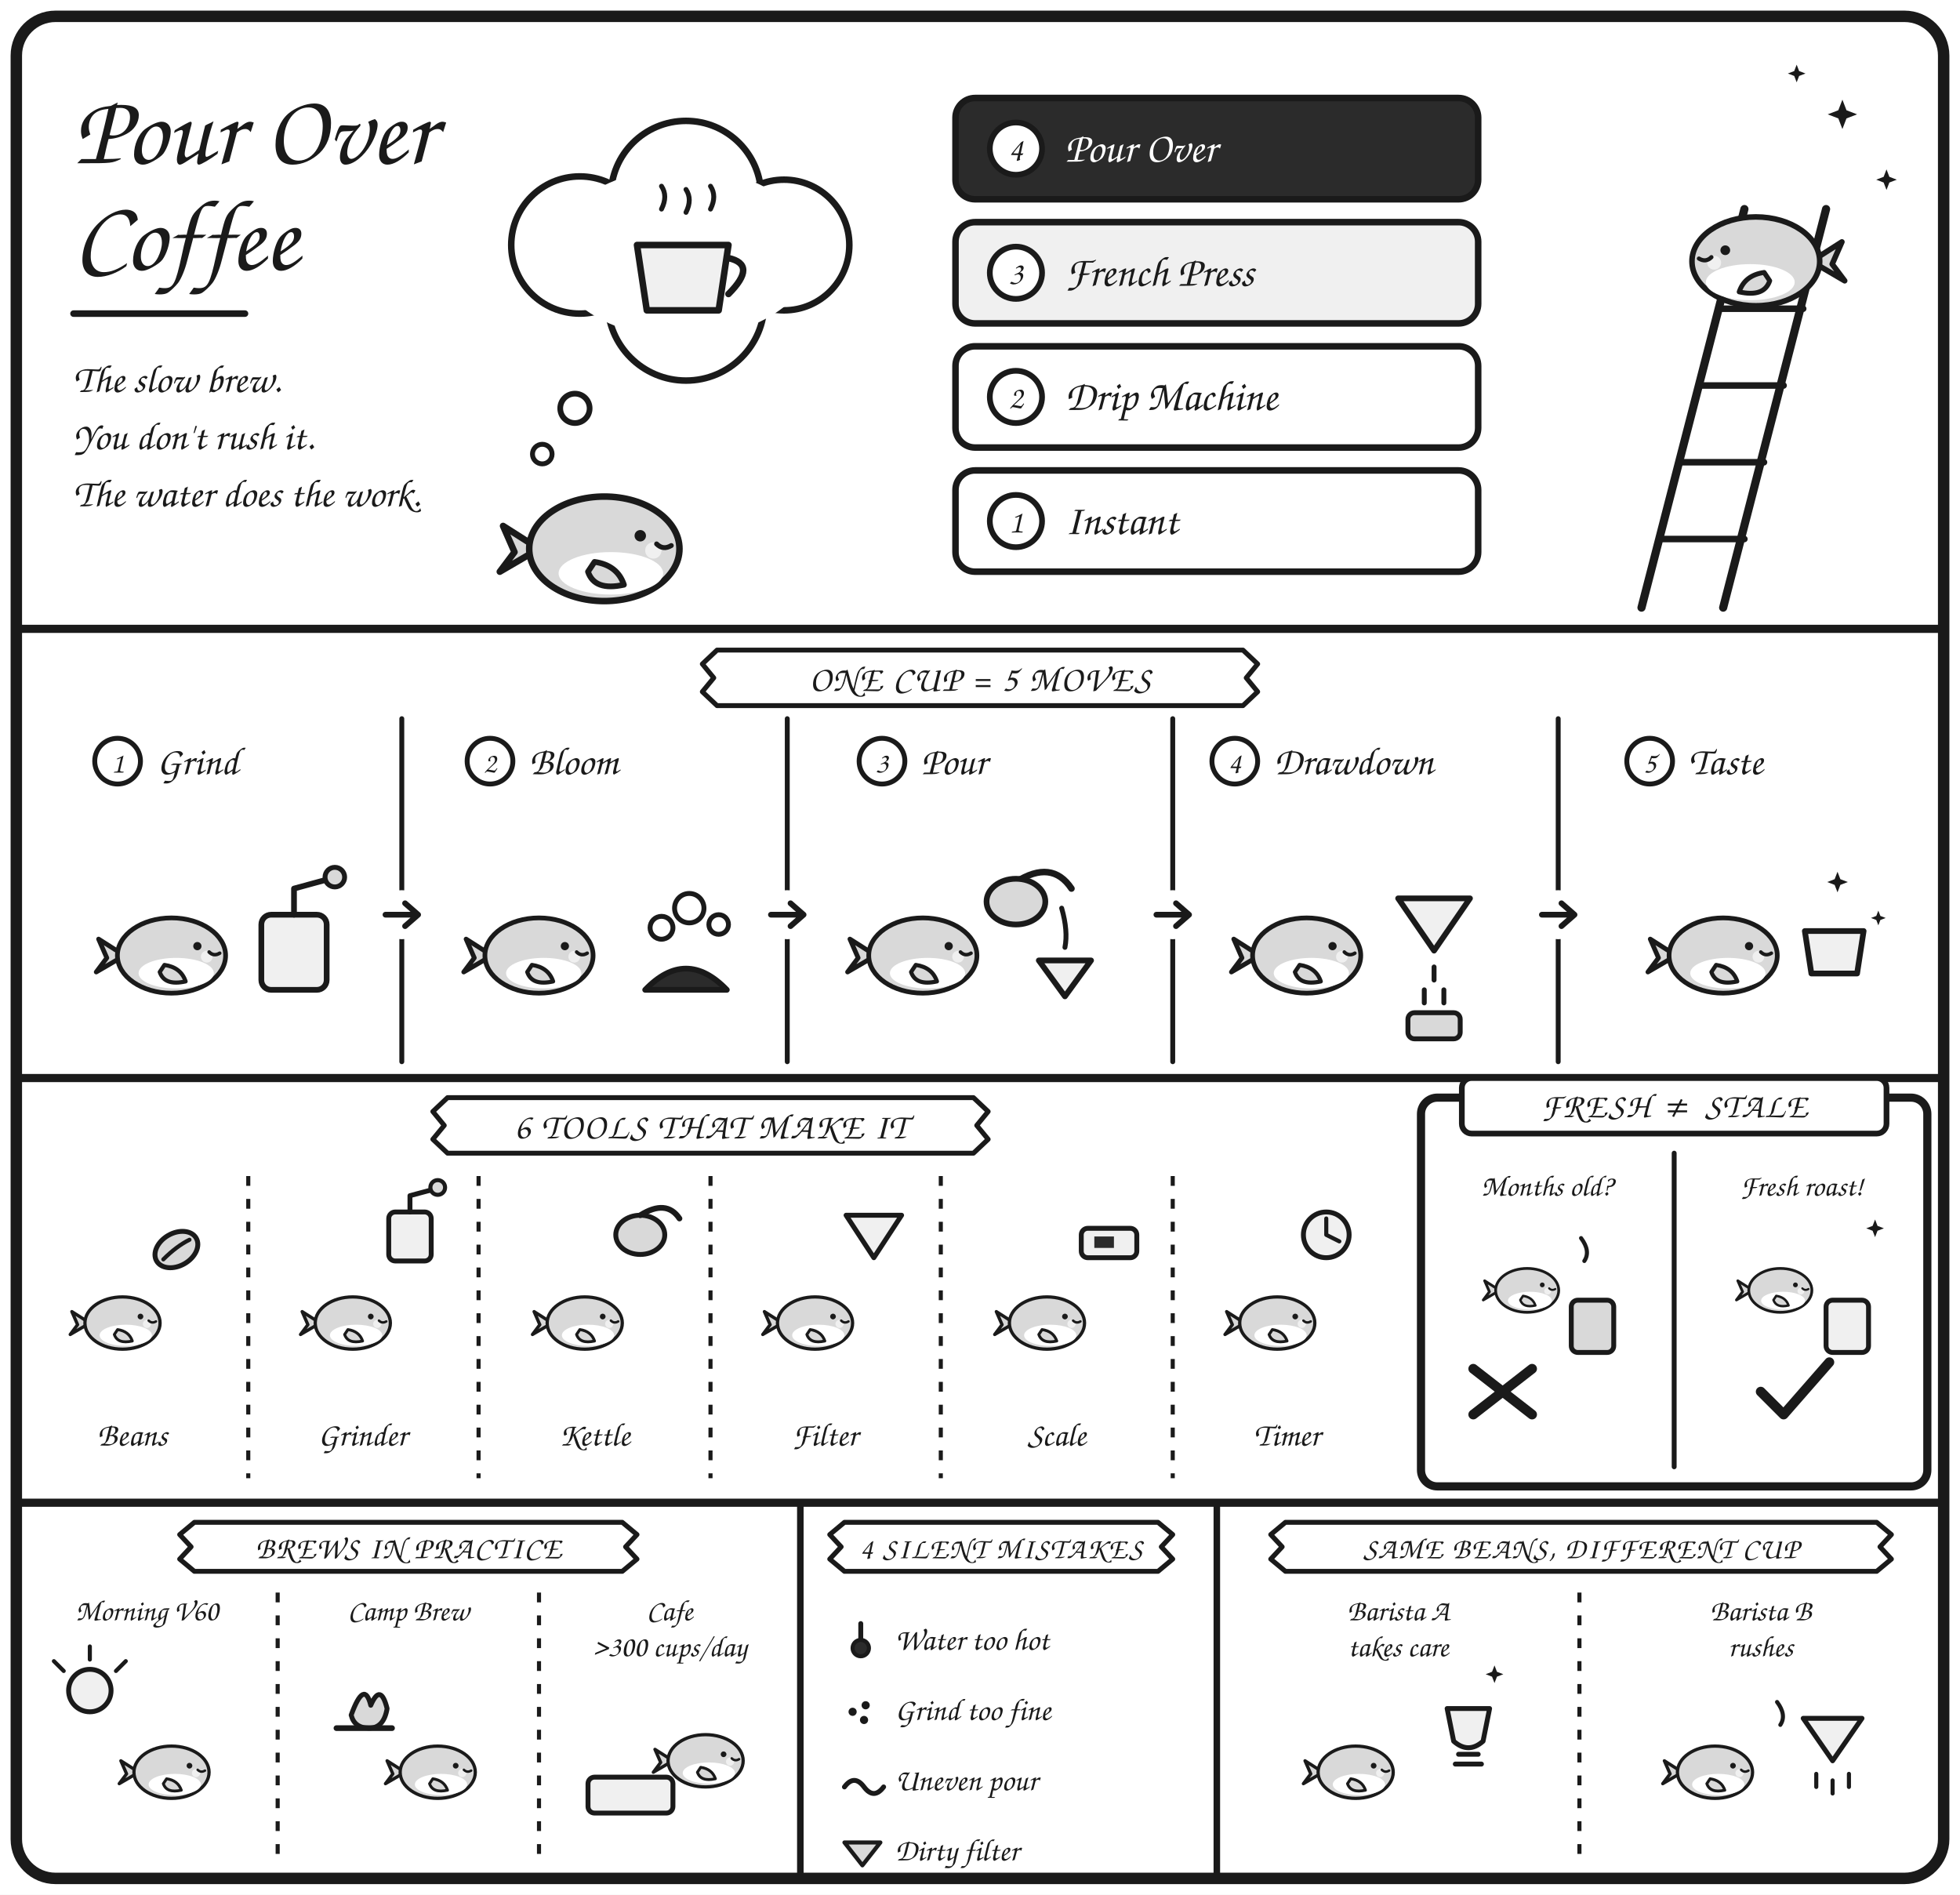
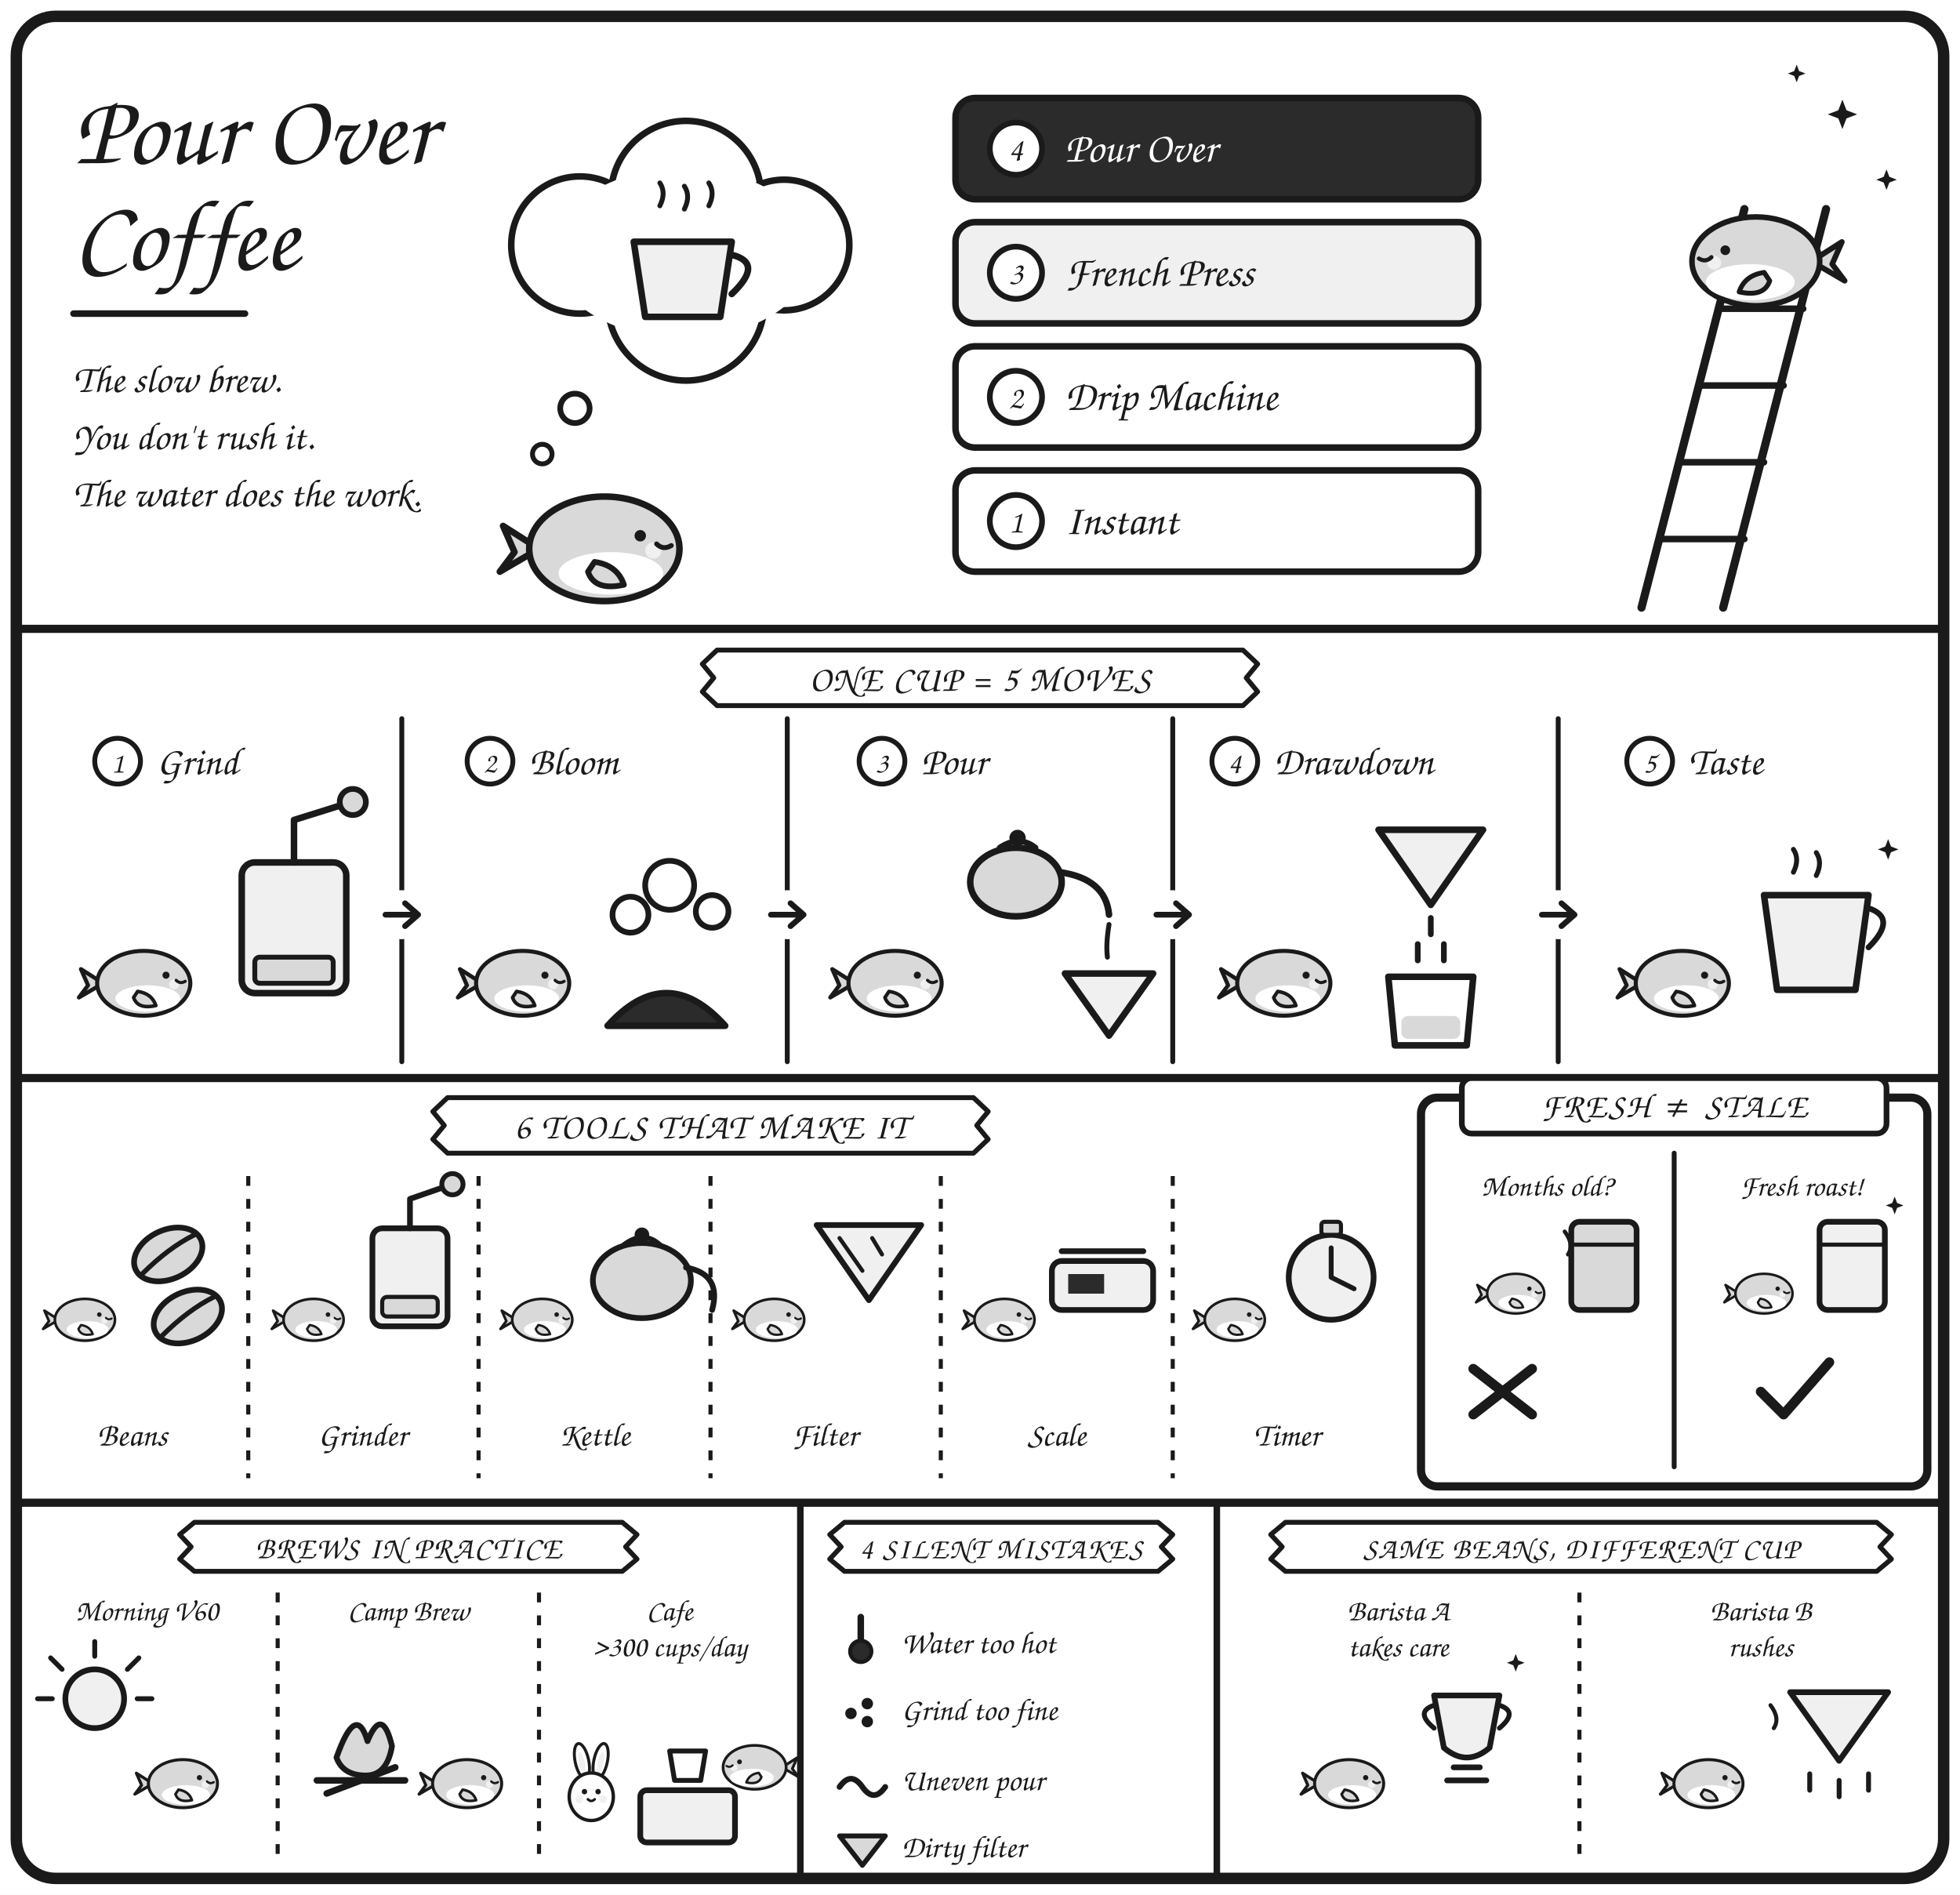
<svg xmlns="http://www.w3.org/2000/svg" xmlns:xlink="http://www.w3.org/1999/xlink" viewBox="0 0 1200 1160" width="1200" height="1160">
  <style>
    text { font-family: 'Patrick Hand', 'Comic Neue', 'Gaegu', cursive; fill: #1A1A1A; }
    .stroke { stroke: #1A1A1A; stroke-linecap: round; stroke-linejoin: round; }
  </style>
  <defs>
    <g id="whale">
      <path class="stroke" d="M -40 0 L -62 -14 L -55 2 L -64 14 Z" fill="#D9D9D9" stroke-width="4" />
      <ellipse class="stroke" cx="0" cy="0" rx="46" ry="32" fill="#D9D9D9" stroke-width="4" />
      <ellipse cx="4" cy="15" rx="32" ry="13" fill="#FFFFFF" />
      <path class="stroke" d="M -6 8 q 14 2 18 14 q -18 4 -22 -8 z" fill="#D9D9D9" stroke-width="3.5" />
      <circle cx="22" cy="-8" r="3.5" fill="#1A1A1A" />
      <circle cx="30" cy="1" r="5" fill="#F0F0F0" />
      <path class="stroke" d="M 32 -3 q 4 4 9 1" fill="none" stroke-width="3" />
    </g>
+     <g id="rabbit">
+       <ellipse class="stroke" cx="-11" cy="-42" rx="8" ry="21" transform="rotate(-12 -11 -42)" fill="#FFFFFF" stroke-width="3.5" />
+       <ellipse cx="-11" cy="-40" rx="3.5" ry="13" transform="rotate(-12 -11 -40)" fill="#F0F0F0" />
+       <ellipse class="stroke" cx="11" cy="-42" rx="8" ry="21" transform="rotate(12 11 -42)" fill="#FFFFFF" stroke-width="3.5" />
+       <ellipse cx="11" cy="-40" rx="3.5" ry="13" transform="rotate(12 11 -40)" fill="#F0F0F0" />
+       <ellipse class="stroke" cx="0" cy="0" rx="26" ry="28" fill="#FFFFFF" stroke-width="4" />
+       <circle cx="-8" cy="-6" r="3.2" fill="#1A1A1A" />
+       <circle cx="8" cy="-6" r="3.2" fill="#1A1A1A" />
+       <circle cx="-14" cy="3" r="4.5" fill="#F0F0F0" />
+       <circle cx="14" cy="3" r="4.5" fill="#F0F0F0" />
+       <path class="stroke" d="M -4 3 q 4 4 8 0" fill="none" stroke-width="3" />
+     </g>
    <path id="spark" d="M 0 -9 L 2.5 -2.5 L 9 0 L 2.5 2.5 L 0 9 L -2.5 2.5 L -9 0 L -2.5 -2.5 Z" fill="#1A1A1A" />
  </defs>
  <rect x="0" y="0" width="1200" height="1160" fill="#FFFFFF" />
  <text x="45" y="100" font-size="62">Pour Over</text>
  <text x="45" y="165" font-size="62">Coffee</text>
  <line class="stroke" x1="45" y1="192" x2="150" y2="192" stroke-width="4" />
  <text x="45" y="240" font-size="24">The slow brew.</text>
  <text x="45" y="275" font-size="24">You don't rush it.</text>
  <text x="45" y="310" font-size="24">The water does the work.</text>
  <g>
    <circle class="stroke" cx="355" cy="150" r="42" fill="#FFFFFF" stroke-width="4" />
    <circle class="stroke" cx="420" cy="120" r="46" fill="#FFFFFF" stroke-width="4" />
    <circle class="stroke" cx="480" cy="150" r="40" fill="#FFFFFF" stroke-width="4" />
    <circle class="stroke" cx="420" cy="185" r="48" fill="#FFFFFF" stroke-width="4" />
    <ellipse cx="418" cy="155" rx="80" ry="52" fill="#FFFFFF" />
-     <path class="stroke" d="M 390 150 L 396 190 L 440 190 L 446 150 Z" fill="#F0F0F0" stroke-width="4" />
-     <path class="stroke" d="M 446 158 q 18 4 0 22" fill="none" stroke-width="4" />
-     <path class="stroke" d="M 405 128 q 4 -8 0 -14 M 420 130 q 4 -8 0 -14 M 435 128 q 4 -8 0 -14" fill="none" stroke-width="3" />
+     <path class="stroke" d="M 388 148 L 395 194 L 441 194 L 448 148 Z" fill="#F0F0F0" stroke-width="4" />
+     <path class="stroke" d="M 448 156 q 20 5 0 24" fill="none" stroke-width="4" />
+     <path class="stroke" d="M 404 126 q 4 -8 0 -14 M 419 128 q 4 -8 0 -14 M 434 126 q 4 -8 0 -14" fill="none" stroke-width="3" />
    <circle class="stroke" cx="352" cy="250" r="9" fill="#FFFFFF" stroke-width="3.5" />
    <circle class="stroke" cx="332" cy="278" r="6" fill="#FFFFFF" stroke-width="3" />
  </g>
  <use xlink:href="#whale" transform="translate(370,336) scale(1.0)" />
  <g>
    <rect class="stroke" x="585" y="60" width="320" height="62" rx="12" fill="#2B2B2B" stroke-width="4" />
    <circle class="stroke" cx="622" cy="91" r="16" fill="#FFFFFF" stroke-width="3.5" />
    <text x="622" y="98" font-size="20" text-anchor="middle">4</text>
    <text x="652" y="99" font-size="26" style="fill:#FFFFFF">Pour Over</text>
    <rect class="stroke" x="585" y="136" width="320" height="62" rx="12" fill="#F0F0F0" stroke-width="4" />
    <circle class="stroke" cx="622" cy="167" r="16" fill="#FFFFFF" stroke-width="3.5" />
    <text x="622" y="174" font-size="20" text-anchor="middle">3</text>
    <text x="652" y="175" font-size="26">French Press</text>
    <rect class="stroke" x="585" y="212" width="320" height="62" rx="12" fill="#FFFFFF" stroke-width="4" />
    <circle class="stroke" cx="622" cy="243" r="16" fill="#FFFFFF" stroke-width="3.5" />
    <text x="622" y="250" font-size="20" text-anchor="middle">2</text>
    <text x="652" y="251" font-size="26">Drip Machine</text>
    <rect class="stroke" x="585" y="288" width="320" height="62" rx="12" fill="#FFFFFF" stroke-width="4" />
    <circle class="stroke" cx="622" cy="319" r="16" fill="#FFFFFF" stroke-width="3.5" />
    <text x="622" y="326" font-size="20" text-anchor="middle">1</text>
    <text x="652" y="327" font-size="26">Instant</text>
  </g>
  <g>
    <line class="stroke" x1="1005" y1="372" x2="1068" y2="128" stroke-width="5" />
    <line class="stroke" x1="1055" y1="372" x2="1118" y2="128" stroke-width="5" />
    <line class="stroke" x1="1018" y1="330" x2="1068" y2="330" stroke-width="4" />
    <line class="stroke" x1="1030" y1="283" x2="1080" y2="283" stroke-width="4" />
    <line class="stroke" x1="1042" y1="236" x2="1092" y2="236" stroke-width="4" />
    <line class="stroke" x1="1054" y1="189" x2="1104" y2="189" stroke-width="4" />
    <use xlink:href="#whale" transform="translate(1075,160) scale(-0.85,0.85)" />
    <use xlink:href="#spark" transform="translate(1128,70)" />
    <use xlink:href="#spark" transform="translate(1155,110) scale(0.7)" />
    <use xlink:href="#spark" transform="translate(1100,45) scale(0.6)" />
  </g>
  <line class="stroke" x1="10" y1="385" x2="1190" y2="385" stroke-width="5" />
  <g>
    <path class="stroke" d="M 439 398 L 761 398 L 770 406.5 L 763 415 L 770 423.5 L 761 432 L 439 432 L 430 423.5 L 437 415 L 430 406.5 Z" fill="#FFFFFF" stroke-width="3" />
    <text x="600" y="423" font-size="22" text-anchor="middle" letter-spacing="1">ONE CUP = 5 MOVES</text>
  </g>
  <line class="stroke" x1="246" y1="440" x2="246" y2="650" stroke-width="3" />
  <line class="stroke" x1="482" y1="440" x2="482" y2="650" stroke-width="3" />
  <line class="stroke" x1="718" y1="440" x2="718" y2="650" stroke-width="3" />
  <line class="stroke" x1="954" y1="440" x2="954" y2="650" stroke-width="3" />
  <g font-size="24">
    <circle class="stroke" cx="72" cy="466" r="14" fill="#FFFFFF" stroke-width="3" />
    <text x="72" y="473" font-size="18" text-anchor="middle">1</text>
    <text x="96" y="474">Grind</text>
    <circle class="stroke" cx="300" cy="466" r="14" fill="#FFFFFF" stroke-width="3" />
    <text x="300" y="473" font-size="18" text-anchor="middle">2</text>
    <text x="324" y="474">Bloom</text>
    <circle class="stroke" cx="540" cy="466" r="14" fill="#FFFFFF" stroke-width="3" />
    <text x="540" y="473" font-size="18" text-anchor="middle">3</text>
    <text x="564" y="474">Pour</text>
    <circle class="stroke" cx="756" cy="466" r="14" fill="#FFFFFF" stroke-width="3" />
    <text x="756" y="473" font-size="18" text-anchor="middle">4</text>
    <text x="780" y="474">Drawdown</text>
    <circle class="stroke" cx="1010" cy="466" r="14" fill="#FFFFFF" stroke-width="3" />
    <text x="1010" y="473" font-size="18" text-anchor="middle">5</text>
    <text x="1034" y="474">Taste</text>
  </g>
-   <use xlink:href="#whale" transform="translate(105,585) scale(0.72)" />
-   <rect class="stroke" x="160" y="560" width="40" height="46" rx="6" fill="#F0F0F0" stroke-width="3.5" />
-   <path class="stroke" d="M 180 560 L 180 544 L 202 538" fill="none" stroke-width="3.5" />
-   <circle class="stroke" cx="205" cy="537" r="6" fill="#D9D9D9" stroke-width="3" />
-   <use xlink:href="#whale" transform="translate(330,585) scale(0.72)" />
-   <path class="stroke" d="M 395 606 q 25 -26 50 0 Z" fill="#2B2B2B" stroke-width="3.5" />
-   <circle class="stroke" cx="405" cy="568" r="7" fill="#FFFFFF" stroke-width="3" />
-   <circle class="stroke" cx="422" cy="556" r="9" fill="#FFFFFF" stroke-width="3" />
-   <circle class="stroke" cx="440" cy="566" r="6" fill="#FFFFFF" stroke-width="3" />
-   <use xlink:href="#whale" transform="translate(565,585) scale(0.72)" />
-   <path class="stroke" d="M 622 540 q 22 -14 34 4" fill="none" stroke-width="4" />
-   <ellipse class="stroke" cx="622" cy="552" rx="18" ry="14" fill="#D9D9D9" stroke-width="3.5" />
-   <path class="stroke" d="M 650 556 q 4 14 2 24" fill="none" stroke-width="3" />
-   <path class="stroke" d="M 636 588 L 668 588 L 652 610 Z" fill="#F0F0F0" stroke-width="3.5" />
-   <use xlink:href="#whale" transform="translate(800,585) scale(0.72)" />
-   <path class="stroke" d="M 856 550 L 900 550 L 878 582 Z" fill="#F0F0F0" stroke-width="3.5" />
-   <path class="stroke" d="M 878 592 l 0 8 M 872 606 l 0 8 M 884 606 l 0 8" stroke-width="3" />
-   <rect class="stroke" x="862" y="620" width="32" height="16" rx="4" fill="#D9D9D9" stroke-width="3" />
-   <use xlink:href="#whale" transform="translate(1055,585) scale(0.72)" />
-   <path class="stroke" d="M 1105 570 L 1109 596 L 1137 596 L 1141 570 Z" fill="#F0F0F0" stroke-width="3.5" />
-   <use xlink:href="#spark" transform="translate(1125,540) scale(0.7)" />
-   <use xlink:href="#spark" transform="translate(1150,562) scale(0.5)" />
+   <use xlink:href="#whale" transform="translate(88,602) scale(0.62)" />
+   <rect class="stroke" x="148" y="528" width="64" height="80" rx="8" fill="#F0F0F0" stroke-width="4" />
+   <rect class="stroke" x="156" y="586" width="48" height="16" rx="3" fill="#D9D9D9" stroke-width="3" />
+   <path class="stroke" d="M 180 528 L 180 502 L 212 492" fill="none" stroke-width="4" />
+   <circle class="stroke" cx="216" cy="491" r="8" fill="#D9D9D9" stroke-width="3.5" />
+   <use xlink:href="#whale" transform="translate(320,602) scale(0.62)" />
+   <path class="stroke" d="M 372 628 q 36 -40 72 0 Z" fill="#2B2B2B" stroke-width="4" />
+   <circle class="stroke" cx="386" cy="560" r="11" fill="#FFFFFF" stroke-width="3.5" />
+   <circle class="stroke" cx="410" cy="542" r="15" fill="#FFFFFF" stroke-width="3.5" />
+   <circle class="stroke" cx="436" cy="558" r="10" fill="#FFFFFF" stroke-width="3.5" />
+   <use xlink:href="#whale" transform="translate(548,602) scale(0.62)" />
+   <ellipse class="stroke" cx="622" cy="540" rx="28" ry="21" fill="#D9D9D9" stroke-width="4" />
+   <path class="stroke" d="M 612 519 q 12 -8 22 0" fill="none" stroke-width="3.5" />
+   <circle class="stroke" cx="623" cy="513" r="4" fill="#1A1A1A" stroke-width="2" />
+   <path class="stroke" d="M 649 534 q 28 4 30 26" fill="none" stroke-width="4" />
+   <path class="stroke" d="M 679 566 q -2 12 -1 20" fill="none" stroke-width="3" />
+   <path class="stroke" d="M 652 596 L 706 596 L 679 634 Z" fill="#F0F0F0" stroke-width="4" />
+   <use xlink:href="#whale" transform="translate(786,602) scale(0.62)" />
+   <path class="stroke" d="M 844 508 L 908 508 L 876 554 Z" fill="#F0F0F0" stroke-width="4" />
+   <path class="stroke" d="M 876 562 l 0 10 M 868 578 l 0 10 M 884 578 l 0 10" stroke-width="3.5" />
+   <path class="stroke" d="M 850 598 L 902 598 L 898 640 L 854 640 Z" fill="#FFFFFF" stroke-width="4" />
+   <rect x="858" y="622" width="36" height="14" rx="4" fill="#D9D9D9" />
+   <use xlink:href="#whale" transform="translate(1030,602) scale(0.62)" />
+   <path class="stroke" d="M 1080 548 L 1088 606 L 1136 606 L 1144 548 Z" fill="#F0F0F0" stroke-width="4" />
+   <path class="stroke" d="M 1144 556 q 18 6 0 24" fill="none" stroke-width="3.5" />
+   <path class="stroke" d="M 1098 534 q 4 -8 0 -14 M 1112 536 q 4 -8 0 -14" fill="none" stroke-width="3" />
+   <use xlink:href="#spark" transform="translate(1156,520) scale(0.7)" />
  <g>
    <circle cx="246" cy="560" r="15" fill="#FFFFFF" />
    <path class="stroke" d="M 236 560 L 254 560 M 248 553 L 256 560 L 248 567" fill="none" stroke-width="3.5" />
    <circle cx="482" cy="560" r="15" fill="#FFFFFF" />
    <path class="stroke" d="M 472 560 L 490 560 M 484 553 L 492 560 L 484 567" fill="none" stroke-width="3.5" />
    <circle cx="718" cy="560" r="15" fill="#FFFFFF" />
    <path class="stroke" d="M 708 560 L 726 560 M 720 553 L 728 560 L 720 567" fill="none" stroke-width="3.5" />
    <circle cx="954" cy="560" r="15" fill="#FFFFFF" />
    <path class="stroke" d="M 944 560 L 962 560 M 956 553 L 964 560 L 956 567" fill="none" stroke-width="3.5" />
  </g>
  <line class="stroke" x1="10" y1="660" x2="1190" y2="660" stroke-width="5" />
  <g>
    <path class="stroke" d="M 274 672 L 596 672 L 605 680.5 L 598 689 L 605 697.5 L 596 706 L 274 706 L 265 697.5 L 272 689 L 265 680.5 Z" fill="#FFFFFF" stroke-width="3" />
    <text x="435" y="697" font-size="22" text-anchor="middle" letter-spacing="1">6 TOOLS THAT MAKE IT</text>
  </g>
  <g stroke="#1A1A1A" stroke-width="2.5" stroke-dasharray="6 8">
    <line x1="152" y1="720" x2="152" y2="905" />
    <line x1="293" y1="720" x2="293" y2="905" />
    <line x1="435" y1="720" x2="435" y2="905" />
    <line x1="576" y1="720" x2="576" y2="905" />
    <line x1="718" y1="720" x2="718" y2="905" />
  </g>
-   <use xlink:href="#whale" transform="translate(75,810) scale(0.5)" />
-   <ellipse class="stroke" cx="108" cy="765" rx="14" ry="10" transform="rotate(-30 108 765)" fill="#D9D9D9" stroke-width="3" />
-   <path class="stroke" d="M 100 771 q 8 -8 16 -12" fill="none" stroke-width="2.5" />
+   <use xlink:href="#whale" transform="translate(52,808) scale(0.4)" />
+   <ellipse class="stroke" cx="103" cy="768" rx="22" ry="15" transform="rotate(-25 103 768)" fill="#D9D9D9" stroke-width="3.5" />
+   <path class="stroke" d="M 87 780 q 16 -16 32 -24" fill="none" stroke-width="3" />
+   <ellipse class="stroke" cx="115" cy="806" rx="22" ry="15" transform="rotate(-25 115 806)" fill="#D9D9D9" stroke-width="3.5" />
+   <path class="stroke" d="M 99 818 q 16 -16 32 -24" fill="none" stroke-width="3" />
  <text x="81" y="885" font-size="20" text-anchor="middle">Beans</text>
-   <use xlink:href="#whale" transform="translate(216,810) scale(0.5)" />
-   <rect class="stroke" x="238" y="742" width="26" height="30" rx="4" fill="#F0F0F0" stroke-width="3" />
-   <path class="stroke" d="M 251 742 L 251 732 L 266 728" fill="none" stroke-width="3" />
-   <circle class="stroke" cx="268" cy="727" r="4.5" fill="#D9D9D9" stroke-width="2.5" />
+   <use xlink:href="#whale" transform="translate(192,808) scale(0.4)" />
+   <rect class="stroke" x="228" y="752" width="46" height="60" rx="6" fill="#F0F0F0" stroke-width="3.5" />
+   <rect class="stroke" x="234" y="794" width="34" height="12" rx="3" fill="#D9D9D9" stroke-width="2.5" />
+   <path class="stroke" d="M 251 752 L 251 734 L 274 726" fill="none" stroke-width="3.5" />
+   <circle class="stroke" cx="277" cy="725" r="6.5" fill="#D9D9D9" stroke-width="3" />
  <text x="222" y="885" font-size="20" text-anchor="middle">Grinder</text>
-   <use xlink:href="#whale" transform="translate(358,810) scale(0.5)" />
-   <ellipse class="stroke" cx="392" cy="756" rx="15" ry="12" fill="#D9D9D9" stroke-width="3" />
-   <path class="stroke" d="M 392 744 q 16 -10 24 2" fill="none" stroke-width="3.5" />
+   <use xlink:href="#whale" transform="translate(332,808) scale(0.4)" />
+   <ellipse class="stroke" cx="393" cy="784" rx="30" ry="23" fill="#D9D9D9" stroke-width="3.5" />
+   <path class="stroke" d="M 382 762 q 12 -9 22 0" fill="none" stroke-width="3" />
+   <circle class="stroke" cx="393" cy="756" r="3.5" fill="#1A1A1A" stroke-width="2" />
+   <path class="stroke" d="M 420 776 q 22 4 16 26" fill="none" stroke-width="3.5" />
  <text x="364" y="885" font-size="20" text-anchor="middle">Kettle</text>
-   <use xlink:href="#whale" transform="translate(499,810) scale(0.5)" />
-   <path class="stroke" d="M 518 744 L 552 744 L 535 770 Z" fill="#F0F0F0" stroke-width="3" />
+   <use xlink:href="#whale" transform="translate(474,808) scale(0.4)" />
+   <path class="stroke" d="M 500 750 L 564 750 L 532 796 Z" fill="#F0F0F0" stroke-width="3.5" />
+   <path class="stroke" d="M 514 758 L 528 778 M 534 758 L 540 768" fill="none" stroke-width="2.5" />
  <text x="505" y="885" font-size="20" text-anchor="middle">Filter</text>
-   <use xlink:href="#whale" transform="translate(641,810) scale(0.5)" />
-   <rect class="stroke" x="662" y="752" width="34" height="18" rx="4" fill="#F0F0F0" stroke-width="3" />
-   <rect x="670" y="757" width="12" height="7" fill="#2B2B2B" />
+   <use xlink:href="#whale" transform="translate(615,808) scale(0.4)" />
+   <rect class="stroke" x="644" y="772" width="62" height="30" rx="6" fill="#F0F0F0" stroke-width="3.5" />
+   <rect x="654" y="780" width="22" height="12" fill="#2B2B2B" />
+   <line class="stroke" x1="650" y1="766" x2="700" y2="766" stroke-width="3.5" />
  <text x="647" y="885" font-size="20" text-anchor="middle">Scale</text>
-   <use xlink:href="#whale" transform="translate(782,810) scale(0.5)" />
-   <circle class="stroke" cx="812" cy="756" r="14" fill="#F0F0F0" stroke-width="3" />
-   <path class="stroke" d="M 812 756 L 812 746 M 812 756 L 820 760" fill="none" stroke-width="2.5" />
+   <use xlink:href="#whale" transform="translate(756,808) scale(0.4)" />
+   <circle class="stroke" cx="815" cy="782" r="26" fill="#F0F0F0" stroke-width="3.5" />
+   <rect class="stroke" x="809" y="748" width="12" height="8" rx="2" fill="#D9D9D9" stroke-width="2.5" />
+   <path class="stroke" d="M 815 782 L 815 764 M 815 782 L 829 789" fill="none" stroke-width="3" />
  <text x="788" y="885" font-size="20" text-anchor="middle">Timer</text>
  <g>
    <rect class="stroke" x="870" y="672" width="310" height="238" rx="10" fill="#FFFFFF" stroke-width="5" />
    <rect class="stroke" x="895" y="660" width="260" height="34" rx="6" fill="#FFFFFF" stroke-width="3.5" />
    <text x="1025" y="684" font-size="21" text-anchor="middle" letter-spacing="1">FRESH ≠ STALE</text>
    <line class="stroke" x1="1025" y1="706" x2="1025" y2="898" stroke-width="3" />
    <text x="947" y="732" font-size="18" text-anchor="middle">Months old?</text>
    <text x="1103" y="732" font-size="18" text-anchor="middle">Fresh roast!</text>
-     <use xlink:href="#whale" transform="translate(935,790) scale(0.42)" />
-     <path class="stroke" d="M 968 758 q 6 8 2 14" fill="none" stroke-width="2.5" />
-     <rect class="stroke" x="962" y="796" width="26" height="32" rx="4" fill="#D9D9D9" stroke-width="3" />
+     <use xlink:href="#whale" transform="translate(928,792) scale(0.38)" />
+     <path class="stroke" d="M 958 754 q 6 8 2 14" fill="none" stroke-width="2.5" />
+     <rect class="stroke" x="962" y="748" width="40" height="54" rx="5" fill="#D9D9D9" stroke-width="3.5" />
+     <path class="stroke" d="M 962 762 L 1002 762" stroke-width="2.5" />
    <path class="stroke" d="M 902 838 L 938 866 M 938 838 L 902 866" fill="none" stroke-width="6" />
-     <use xlink:href="#whale" transform="translate(1090,790) scale(0.42)" />
-     <rect class="stroke" x="1118" y="796" width="26" height="32" rx="4" fill="#F0F0F0" stroke-width="3" />
-     <use xlink:href="#spark" transform="translate(1148,752) scale(0.6)" />
+     <use xlink:href="#whale" transform="translate(1080,792) scale(0.38)" />
+     <rect class="stroke" x="1114" y="748" width="40" height="54" rx="5" fill="#F0F0F0" stroke-width="3.5" />
+     <path class="stroke" d="M 1114 762 L 1154 762" stroke-width="2.5" />
+     <use xlink:href="#spark" transform="translate(1160,738) scale(0.6)" />
    <path class="stroke" d="M 1078 852 L 1092 866 L 1120 834" fill="none" stroke-width="6" />
  </g>
  <line class="stroke" x1="10" y1="920" x2="1190" y2="920" stroke-width="5" />
  <line class="stroke" x1="490" y1="920" x2="490" y2="1150" stroke-width="4" />
  <line class="stroke" x1="745" y1="920" x2="745" y2="1150" stroke-width="4" />
  <g>
    <path class="stroke" d="M 119 932 L 381 932 L 390 939.5 L 383 947 L 390 954.5 L 381 962 L 119 962 L 110 954.5 L 117 947 L 110 939.5 Z" fill="#FFFFFF" stroke-width="3" />
    <text x="250" y="954" font-size="19" text-anchor="middle" letter-spacing="1">BREWS IN PRACTICE</text>
  </g>
  <g stroke="#1A1A1A" stroke-width="2.5" stroke-dasharray="6 8">
    <line x1="170" y1="975" x2="170" y2="1140" />
    <line x1="330" y1="975" x2="330" y2="1140" />
  </g>
  <text x="90" y="992" font-size="18" text-anchor="middle">Morning V60</text>
-   <circle class="stroke" cx="55" cy="1035" r="13" fill="#F0F0F0" stroke-width="3" />
-   <path class="stroke" d="M 55 1016 l 0 -8 M 71 1023 l 6 -6 M 39 1023 l -6 -6" stroke-width="2.5" />
-   <use xlink:href="#whale" transform="translate(105,1085) scale(0.5)" />
+   <circle class="stroke" cx="58" cy="1040" r="18" fill="#F0F0F0" stroke-width="3.5" />
+   <path class="stroke" d="M 58 1014 l 0 -9 M 78 1022 l 7 -7 M 38 1022 l -7 -7 M 84 1040 l 9 0 M 32 1040 l -9 0" stroke-width="3" />
+   <use xlink:href="#whale" transform="translate(112,1092) scale(0.46)" />
  <text x="250" y="992" font-size="18" text-anchor="middle">Camp Brew</text>
-   <path class="stroke" d="M 215 1050 q 8 -22 12 -6 q 6 -14 10 2 q -2 12 -11 12 q -9 0 -11 -8 Z" fill="#D9D9D9" stroke-width="3" />
-   <line class="stroke" x1="206" y1="1058" x2="240" y2="1058" stroke-width="3.5" />
-   <use xlink:href="#whale" transform="translate(268,1085) scale(0.5)" />
+   <path class="stroke" d="M 206 1076 q 12 -34 19 -10 q 9 -22 15 3 q -3 18 -16 18 q -14 0 -18 -11 Z" fill="#D9D9D9" stroke-width="3.5" />
+   <line class="stroke" x1="194" y1="1090" x2="248" y2="1090" stroke-width="4" />
+   <line class="stroke" x1="200" y1="1098" x2="242" y2="1082" stroke-width="4" />
+   <use xlink:href="#whale" transform="translate(286,1092) scale(0.46)" />
  <text x="410" y="992" font-size="18" text-anchor="middle">Cafe</text>
  <text x="410" y="1014" font-size="18" text-anchor="middle">&gt;300 cups/day</text>
-   <rect class="stroke" x="360" y="1088" width="52" height="22" rx="4" fill="#F0F0F0" stroke-width="3" />
-   <use xlink:href="#whale" transform="translate(432,1078) scale(0.5)" />
+   <use xlink:href="#rabbit" transform="translate(362,1100) scale(0.52)" />
+   <rect class="stroke" x="392" y="1096" width="58" height="32" rx="4" fill="#F0F0F0" stroke-width="3.5" />
+   <path class="stroke" d="M 410 1072 L 413 1090 L 429 1090 L 432 1072 Z" fill="#FFFFFF" stroke-width="3" />
+   <use xlink:href="#whale" transform="translate(462,1082) scale(-0.42,0.42)" />
  <g>
    <path class="stroke" d="M 517 932 L 709 932 L 718 939.5 L 711 947 L 718 954.5 L 709 962 L 517 962 L 508 954.5 L 515 947 L 508 939.5 Z" fill="#FFFFFF" stroke-width="3" />
    <text x="613" y="954" font-size="18" text-anchor="middle" letter-spacing="1">4 SILENT MISTAKES</text>
  </g>
  <g font-size="19">
-     <line class="stroke" x1="527" y1="994" x2="527" y2="1006" stroke-width="3" />
-     <circle class="stroke" cx="527" cy="1009" r="5" fill="#2B2B2B" stroke-width="2.5" />
-     <text x="548" y="1010">Water too hot</text>
-     <circle cx="522" cy="1048" r="2.5" fill="#1A1A1A" />
-     <circle cx="530" cy="1044" r="2.5" fill="#1A1A1A" />
-     <circle cx="529" cy="1053" r="2.5" fill="#1A1A1A" />
-     <text x="548" y="1053">Grind too fine</text>
-     <path class="stroke" d="M 517 1094 q 6 -8 12 0 q 6 8 12 0" fill="none" stroke-width="3" />
-     <text x="548" y="1096">Uneven pour</text>
-     <path class="stroke" d="M 517 1128 L 539 1128 L 528 1142 Z" fill="#D9D9D9" stroke-width="2.5" />
-     <text x="548" y="1139">Dirty filter</text>
+     <line class="stroke" x1="527" y1="990" x2="527" y2="1006" stroke-width="4" />
+     <circle class="stroke" cx="527" cy="1011" r="6.5" fill="#2B2B2B" stroke-width="2.5" />
+     <text x="552" y="1012">Water too hot</text>
+     <circle cx="521" cy="1049" r="3.5" fill="#1A1A1A" />
+     <circle cx="531" cy="1043" r="3.5" fill="#1A1A1A" />
+     <circle cx="531" cy="1054" r="3.5" fill="#1A1A1A" />
+     <text x="552" y="1053">Grind too fine</text>
+     <path class="stroke" d="M 514 1094 q 7 -10 14 0 q 7 10 14 0" fill="none" stroke-width="3.5" />
+     <text x="552" y="1096">Uneven pour</text>
+     <path class="stroke" d="M 514 1124 L 542 1124 L 528 1142 Z" fill="#D9D9D9" stroke-width="3" />
+     <text x="552" y="1137">Dirty filter</text>
  </g>
  <g>
    <path class="stroke" d="M 787 932 L 1149 932 L 1158 939.5 L 1151 947 L 1158 954.5 L 1149 962 L 787 962 L 778 954.5 L 785 947 L 778 939.5 Z" fill="#FFFFFF" stroke-width="3" />
    <text x="968" y="954" font-size="18" text-anchor="middle" letter-spacing="1">SAME BEANS, DIFFERENT CUP</text>
  </g>
  <line x1="967" y1="975" x2="967" y2="1140" stroke="#1A1A1A" stroke-width="2.5" stroke-dasharray="6 8" />
  <text x="856" y="992" font-size="18" text-anchor="middle">Barista A</text>
  <text x="856" y="1014" font-size="18" text-anchor="middle">takes care</text>
-   <use xlink:href="#whale" transform="translate(830,1085) scale(0.5)" />
-   <path class="stroke" d="M 886 1046 L 912 1046 L 908 1066 Q 899 1074 890 1066 Z" fill="#F0F0F0" stroke-width="3" />
-   <path class="stroke" d="M 893 1074 L 905 1074 M 891 1080 L 907 1080" stroke-width="3" />
-   <use xlink:href="#spark" transform="translate(915,1025) scale(0.6)" />
+   <use xlink:href="#whale" transform="translate(826,1092) scale(0.46)" />
+   <path class="stroke" d="M 878 1038 L 918 1038 L 912 1070 Q 898 1082 884 1070 Z" fill="#F0F0F0" stroke-width="3.5" />
+   <path class="stroke" d="M 878 1044 q -12 4 0 14 M 918 1044 q 12 4 0 14" fill="none" stroke-width="3" />
+   <path class="stroke" d="M 890 1082 L 906 1082 M 886 1090 L 910 1090" stroke-width="3.5" />
+   <use xlink:href="#spark" transform="translate(928,1018) scale(0.6)" />
  <text x="1078" y="992" font-size="18" text-anchor="middle">Barista B</text>
  <text x="1078" y="1014" font-size="18" text-anchor="middle">rushes</text>
-   <use xlink:href="#whale" transform="translate(1050,1085) scale(0.5)" />
-   <path class="stroke" d="M 1088 1042 q 6 8 2 14" fill="none" stroke-width="2.5" />
-   <path class="stroke" d="M 1104 1052 L 1140 1052 L 1122 1078 Z" fill="#F0F0F0" stroke-width="3" />
-   <path class="stroke" d="M 1112 1086 l 0 8 M 1122 1090 l 0 8 M 1132 1086 l 0 8" stroke-width="2.5" />
+   <use xlink:href="#whale" transform="translate(1046,1092) scale(0.46)" />
+   <path class="stroke" d="M 1084 1044 q 6 8 2 14" fill="none" stroke-width="2.5" />
+   <path class="stroke" d="M 1096 1036 L 1156 1036 L 1126 1078 Z" fill="#F0F0F0" stroke-width="3.5" />
+   <path class="stroke" d="M 1108 1086 l 0 10 M 1126 1090 l 0 10 M 1144 1086 l 0 10" stroke-width="3" />
  <rect x="10" y="10" width="1180" height="1140" rx="24" fill="none" stroke="#1A1A1A" stroke-width="7" />
</svg>
